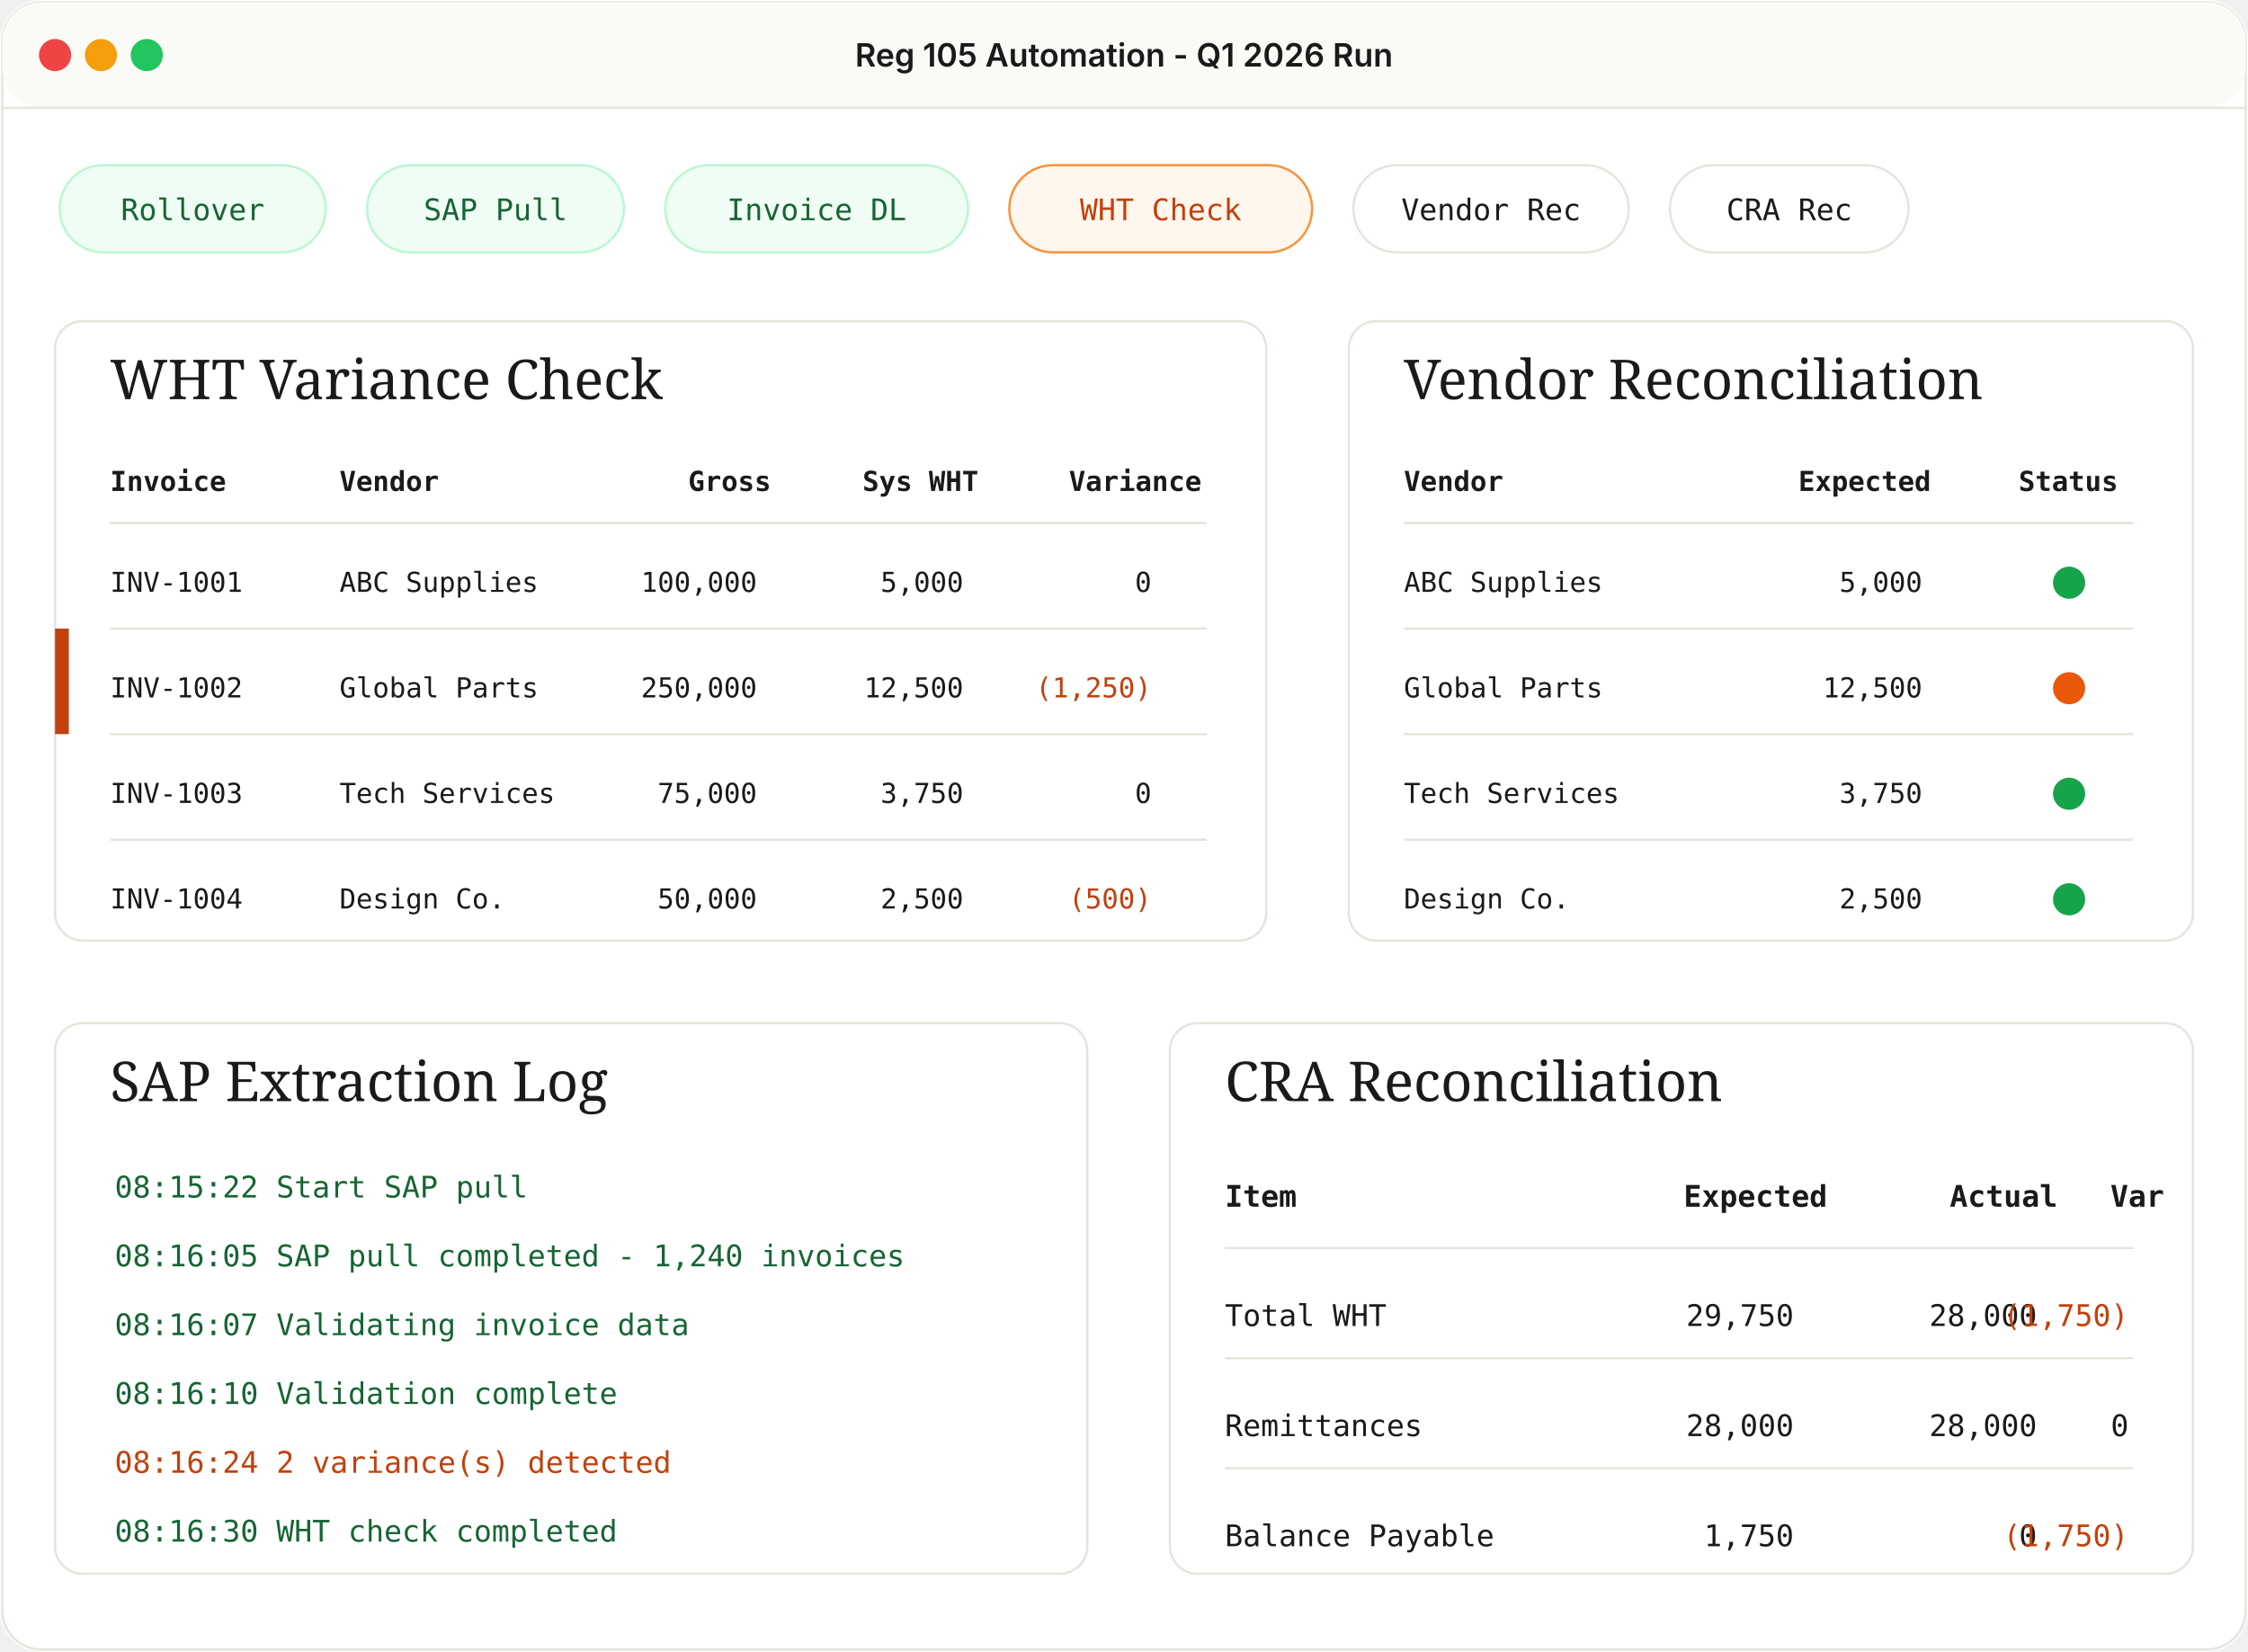
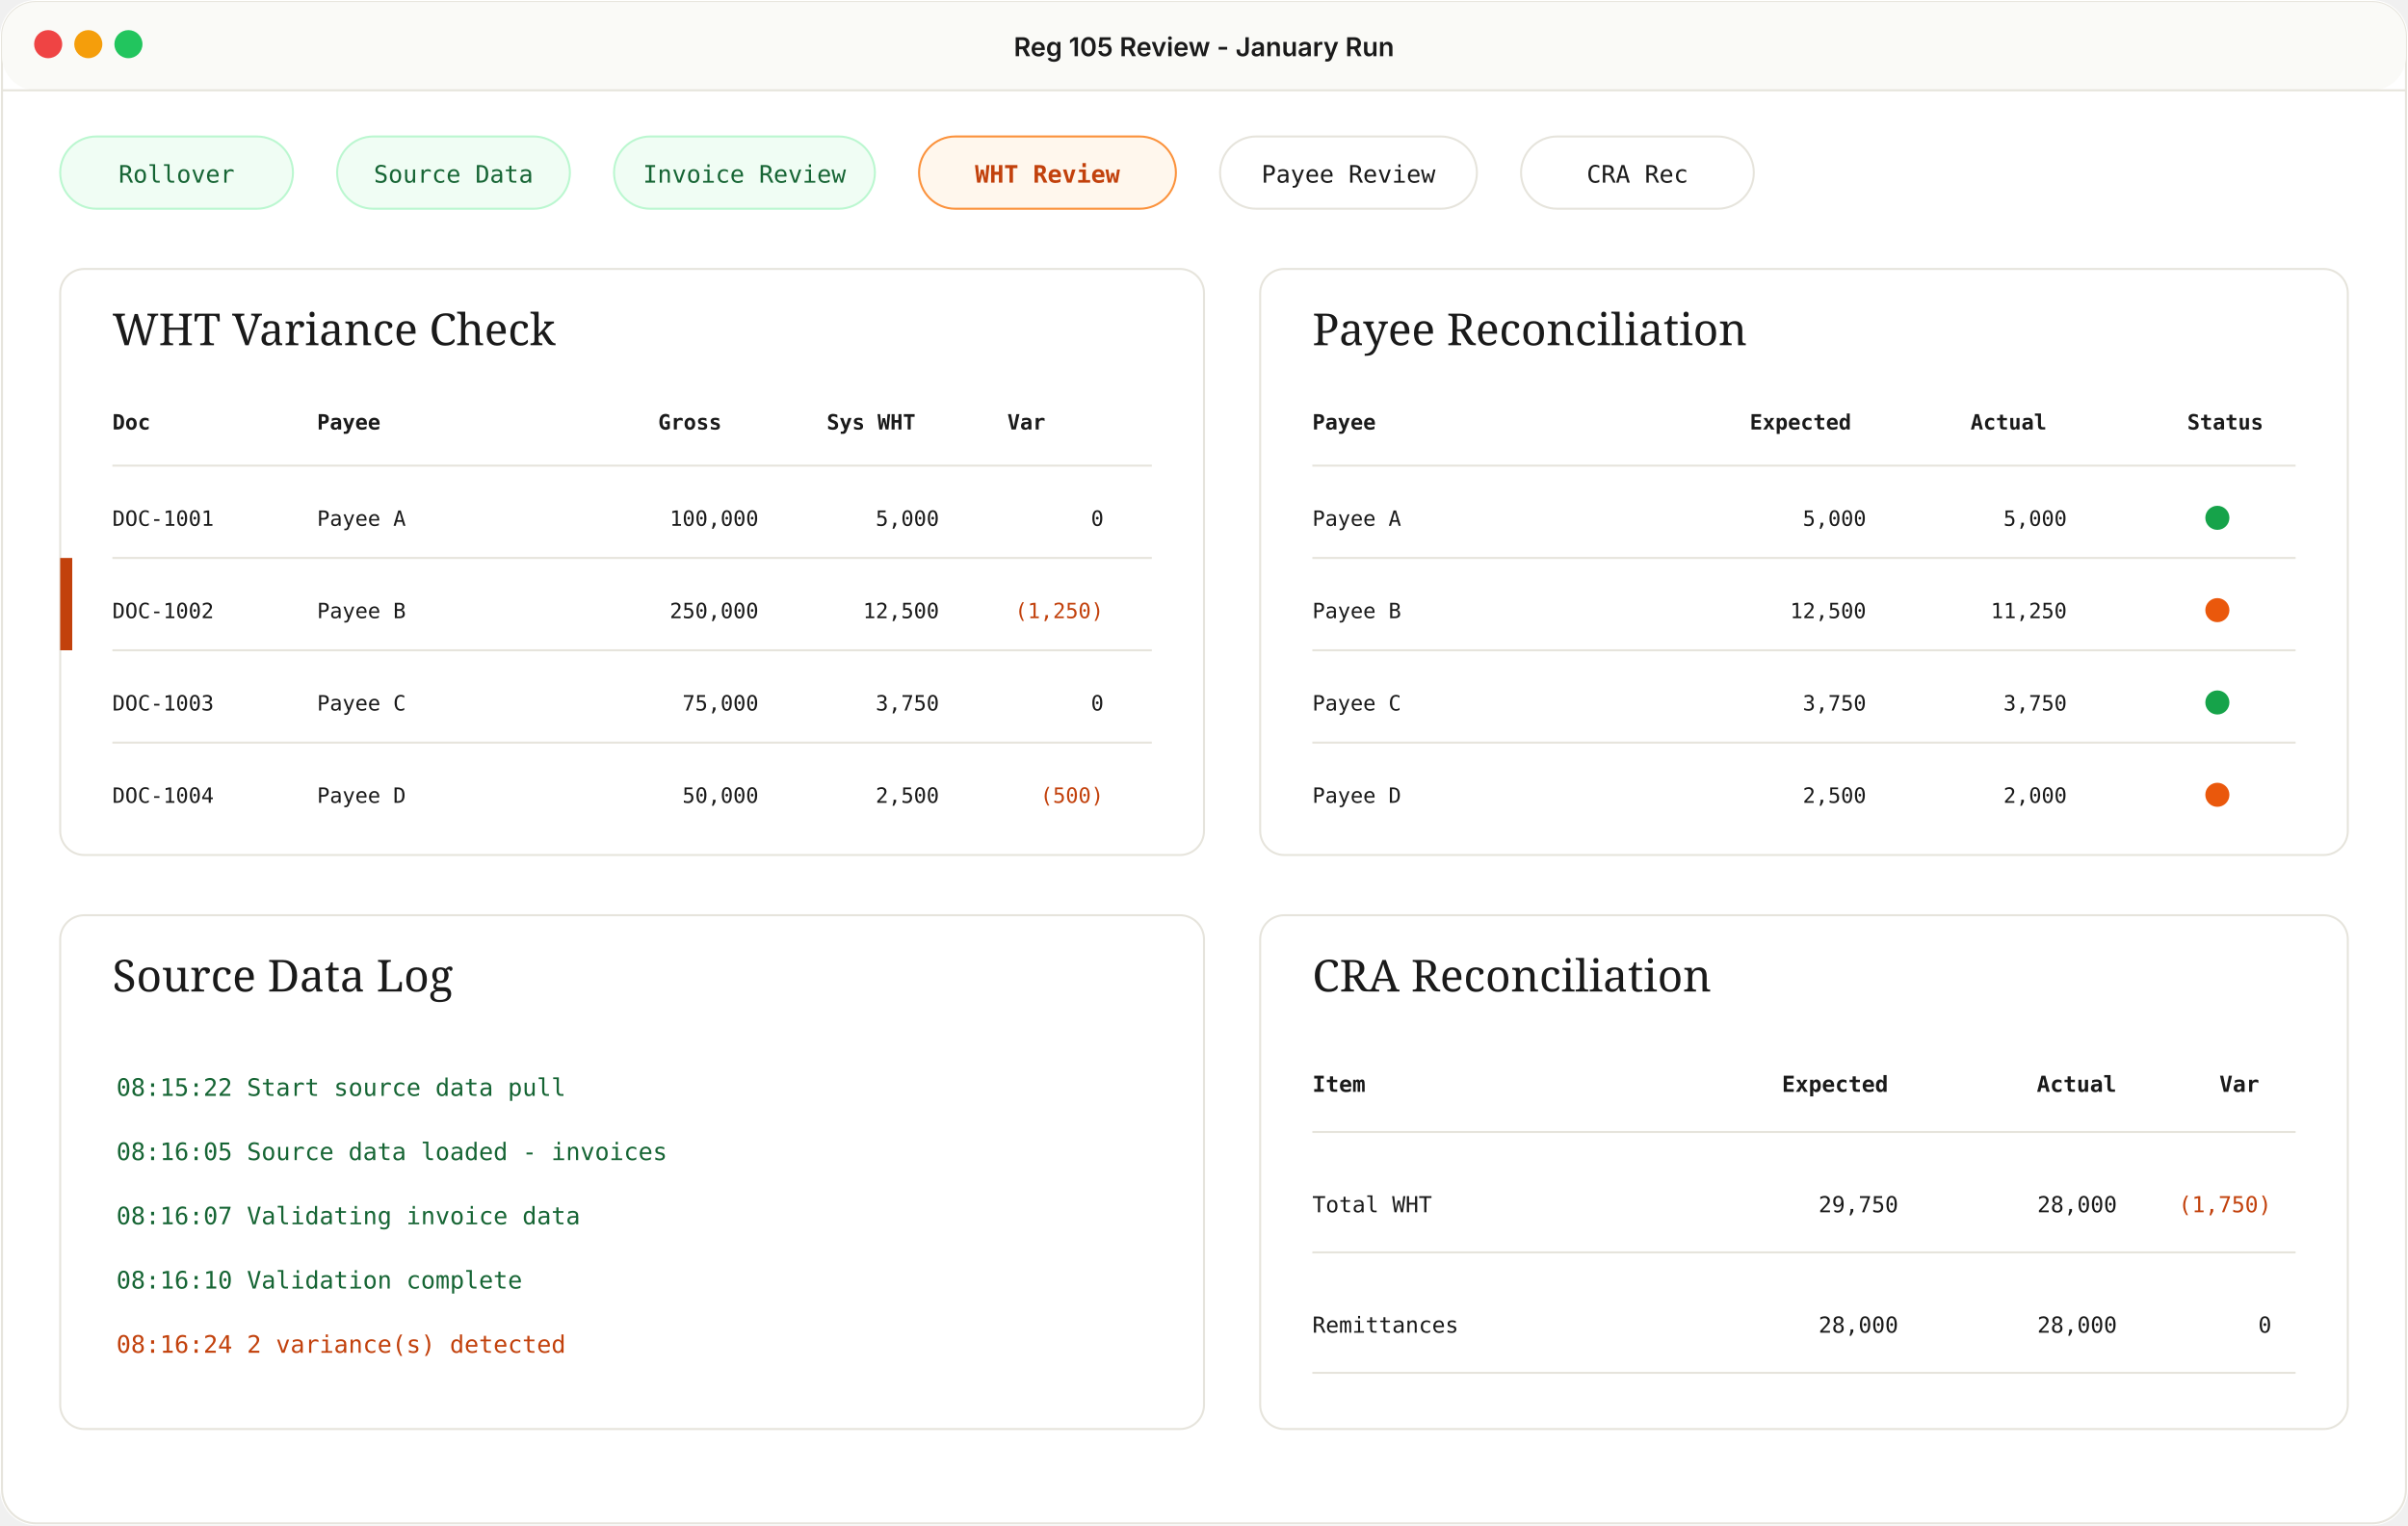
- <svg xmlns="http://www.w3.org/2000/svg" width="980" height="720" viewBox="0 0 980 720" fill="none">
-   <rect width="980" height="720" rx="18" fill="#ffffff" />
-   <rect x="1" y="1" width="978" height="718" rx="17" stroke="#e6e4dc" />
-   <rect x="1" y="1" width="978" height="46" rx="17" fill="#fafaf7" />
-   <path d="M1 47H979" stroke="#e6e4dc" />
-   <circle cx="24" cy="24" r="7" fill="#ef4444" />
-   <circle cx="44" cy="24" r="7" fill="#f59e0b" />
-   <circle cx="64" cy="24" r="7" fill="#22c55e" />
-   <text x="490" y="29" text-anchor="middle" font-family="Inter, Arial, sans-serif" font-size="14" font-weight="600" fill="#1a1a1a">Reg 105 Automation - Q1 2026 Run</text>
-   <g font-family="JetBrains Mono, monospace" font-size="13">
-     <rect x="26" y="72" width="116" height="38" rx="19" fill="#f0fdf4" stroke="#bbf7d0" />
-     <text x="84" y="96" text-anchor="middle" fill="#166534">Rollover</text>
-     <rect x="160" y="72" width="112" height="38" rx="19" fill="#f0fdf4" stroke="#bbf7d0" />
-     <text x="216" y="96" text-anchor="middle" fill="#166534">SAP Pull</text>
-     <rect x="290" y="72" width="132" height="38" rx="19" fill="#f0fdf4" stroke="#bbf7d0" />
-     <text x="356" y="96" text-anchor="middle" fill="#166534">Invoice DL</text>
-     <rect x="440" y="72" width="132" height="38" rx="19" fill="#fff7ed" stroke="#fb923c" />
-     <text x="506" y="96" text-anchor="middle" fill="#c2410c">WHT Check</text>
-     <rect x="590" y="72" width="120" height="38" rx="19" fill="#ffffff" stroke="#e6e4dc" />
-     <text x="650" y="96" text-anchor="middle" fill="#1a1a1a">Vendor Rec</text>
-     <rect x="728" y="72" width="104" height="38" rx="19" fill="#ffffff" stroke="#e6e4dc" />
-     <text x="780" y="96" text-anchor="middle" fill="#1a1a1a">CRA Rec</text>
+ <svg xmlns="http://www.w3.org/2000/svg" width="1200" height="760" viewBox="0 0 1200 760" fill="none">
+   <rect width="1200" height="760" rx="18" fill="#ffffff" />
+   <rect x="1" y="1" width="1198" height="758" rx="17" stroke="#e6e4dc" />
+   <rect x="1" y="1" width="1198" height="44" rx="17" fill="#fafaf7" />
+   <path d="M1 45H1199" stroke="#e6e4dc" />
+   <circle cx="24" cy="22" r="7" fill="#ef4444" />
+   <circle cx="44" cy="22" r="7" fill="#f59e0b" />
+   <circle cx="64" cy="22" r="7" fill="#22c55e" />
+   <text x="600" y="28" text-anchor="middle" font-family="Inter, Arial, sans-serif" font-size="13" font-weight="600" fill="#1a1a1a">Reg 105 Review - January Run</text>
+   <g font-family="JetBrains Mono, monospace" font-size="12">
+     <rect x="30" y="68" width="116" height="36" rx="18" fill="#f0fdf4" stroke="#bbf7d0" />
+     <text x="88" y="91" text-anchor="middle" fill="#166534">Rollover</text>
+     <rect x="168" y="68" width="116" height="36" rx="18" fill="#f0fdf4" stroke="#bbf7d0" />
+     <text x="226" y="91" text-anchor="middle" fill="#166534">Source Data</text>
+     <rect x="306" y="68" width="130" height="36" rx="18" fill="#f0fdf4" stroke="#bbf7d0" />
+     <text x="371" y="91" text-anchor="middle" fill="#166534">Invoice Review</text>
+     <rect x="458" y="68" width="128" height="36" rx="18" fill="#fff7ed" stroke="#fb923c" />
+     <text x="522" y="91" text-anchor="middle" fill="#c2410c" font-weight="700">WHT Review</text>
+     <rect x="608" y="68" width="128" height="36" rx="18" fill="#ffffff" stroke="#e6e4dc" />
+     <text x="672" y="91" text-anchor="middle" fill="#1a1a1a">Payee Review</text>
+     <rect x="758" y="68" width="116" height="36" rx="18" fill="#ffffff" stroke="#e6e4dc" />
+     <text x="816" y="91" text-anchor="middle" fill="#1a1a1a">CRA Rec</text>
  </g>
-   <rect x="24" y="140" width="528" height="270" rx="12" fill="#ffffff" stroke="#e6e4dc" />
-   <text x="48" y="174" font-family="Fraunces, Georgia, serif" font-size="24" font-weight="500" fill="#1a1a1a">WHT Variance Check</text>
-   <g font-family="JetBrains Mono, monospace" font-size="12" fill="#1a1a1a">
-     <text x="48" y="214" font-weight="600">Invoice</text>
-     <text x="148" y="214" font-weight="600">Vendor</text>
-     <text x="300" y="214" font-weight="600">Gross</text>
-     <text x="376" y="214" font-weight="600">Sys WHT</text>
-     <text x="466" y="214" font-weight="600">Variance</text>
-     <path d="M48 228H526M48 274H526M48 320H526M48 366H526" stroke="#e6e4dc" />
-     <text x="48" y="258">INV-1001</text>
-     <text x="148" y="258">ABC Supplies</text>
-     <text x="330" y="258" text-anchor="end">100,000</text>
-     <text x="420" y="258" text-anchor="end">5,000</text>
-     <text x="502" y="258" text-anchor="end">0</text>
-     <text x="48" y="304">INV-1002</text>
-     <text x="148" y="304">Global Parts</text>
-     <text x="330" y="304" text-anchor="end">250,000</text>
-     <text x="420" y="304" text-anchor="end">12,500</text>
-     <text x="502" y="304" text-anchor="end" fill="#c2410c">(1,250)</text>
-     <text x="48" y="350">INV-1003</text>
-     <text x="148" y="350">Tech Services</text>
-     <text x="330" y="350" text-anchor="end">75,000</text>
-     <text x="420" y="350" text-anchor="end">3,750</text>
-     <text x="502" y="350" text-anchor="end">0</text>
-     <text x="48" y="396">INV-1004</text>
-     <text x="148" y="396">Design Co.</text>
-     <text x="330" y="396" text-anchor="end">50,000</text>
-     <text x="420" y="396" text-anchor="end">2,500</text>
-     <text x="502" y="396" text-anchor="end" fill="#c2410c">(500)</text>
+   <rect x="30" y="134" width="570" height="292" rx="12" fill="#ffffff" stroke="#e6e4dc" />
+   <text x="56" y="172" font-family="Fraunces, Georgia, serif" font-size="22" font-weight="500" fill="#1a1a1a">WHT Variance Check</text>
+   <g font-family="JetBrains Mono, monospace" font-size="10.5" fill="#1a1a1a">
+     <text x="56" y="214" font-weight="700">Doc</text>
+     <text x="158" y="214" font-weight="700">Payee</text>
+     <text x="328" y="214" font-weight="700">Gross</text>
+     <text x="412" y="214" font-weight="700">Sys WHT</text>
+     <text x="502" y="214" font-weight="700">Var</text>
+     <path d="M56 232H574M56 278H574M56 324H574M56 370H574" stroke="#e6e4dc" />
+     <text x="56" y="262">DOC-1001</text>
+     <text x="158" y="262">Payee A</text>
+     <text x="378" y="262" text-anchor="end">100,000</text>
+     <text x="468" y="262" text-anchor="end">5,000</text>
+     <text x="550" y="262" text-anchor="end">0</text>
+     <text x="56" y="308">DOC-1002</text>
+     <text x="158" y="308">Payee B</text>
+     <text x="378" y="308" text-anchor="end">250,000</text>
+     <text x="468" y="308" text-anchor="end">12,500</text>
+     <text x="550" y="308" text-anchor="end" fill="#c2410c">(1,250)</text>
+     <text x="56" y="354">DOC-1003</text>
+     <text x="158" y="354">Payee C</text>
+     <text x="378" y="354" text-anchor="end">75,000</text>
+     <text x="468" y="354" text-anchor="end">3,750</text>
+     <text x="550" y="354" text-anchor="end">0</text>
+     <text x="56" y="400">DOC-1004</text>
+     <text x="158" y="400">Payee D</text>
+     <text x="378" y="400" text-anchor="end">50,000</text>
+     <text x="468" y="400" text-anchor="end">2,500</text>
+     <text x="550" y="400" text-anchor="end" fill="#c2410c">(500)</text>
  </g>
-   <path d="M24 274H30V320H24" fill="#c2410c" />
-   <rect x="588" y="140" width="368" height="270" rx="12" fill="#ffffff" stroke="#e6e4dc" />
-   <text x="612" y="174" font-family="Fraunces, Georgia, serif" font-size="24" font-weight="500" fill="#1a1a1a">Vendor Reconciliation</text>
-   <g font-family="JetBrains Mono, monospace" font-size="12" fill="#1a1a1a">
-     <text x="612" y="214" font-weight="600">Vendor</text>
-     <text x="784" y="214" font-weight="600">Expected</text>
-     <text x="880" y="214" font-weight="600">Status</text>
-     <path d="M612 228H930M612 274H930M612 320H930M612 366H930" stroke="#e6e4dc" />
-     <text x="612" y="258">ABC Supplies</text>
-     <text x="838" y="258" text-anchor="end">5,000</text>
-     <circle cx="902" cy="254" r="7" fill="#16a34a" />
-     <text x="612" y="304">Global Parts</text>
-     <text x="838" y="304" text-anchor="end">12,500</text>
-     <circle cx="902" cy="300" r="7" fill="#ea580c" />
-     <text x="612" y="350">Tech Services</text>
-     <text x="838" y="350" text-anchor="end">3,750</text>
-     <circle cx="902" cy="346" r="7" fill="#16a34a" />
-     <text x="612" y="396">Design Co.</text>
-     <text x="838" y="396" text-anchor="end">2,500</text>
-     <circle cx="902" cy="392" r="7" fill="#16a34a" />
+   <path d="M30 278H36V324H30" fill="#c2410c" />
+   <rect x="628" y="134" width="542" height="292" rx="12" fill="#ffffff" stroke="#e6e4dc" />
+   <text x="654" y="172" font-family="Fraunces, Georgia, serif" font-size="22" font-weight="500" fill="#1a1a1a">Payee Reconciliation</text>
+   <g font-family="JetBrains Mono, monospace" font-size="10.5" fill="#1a1a1a">
+     <text x="654" y="214" font-weight="700">Payee</text>
+     <text x="872" y="214" font-weight="700">Expected</text>
+     <text x="982" y="214" font-weight="700">Actual</text>
+     <text x="1090" y="214" font-weight="700">Status</text>
+     <path d="M654 232H1144M654 278H1144M654 324H1144M654 370H1144" stroke="#e6e4dc" />
+     <text x="654" y="262">Payee A</text>
+     <text x="930" y="262" text-anchor="end">5,000</text>
+     <text x="1030" y="262" text-anchor="end">5,000</text>
+     <circle cx="1105" cy="258" r="6" fill="#16a34a" />
+     <text x="654" y="308">Payee B</text>
+     <text x="930" y="308" text-anchor="end">12,500</text>
+     <text x="1030" y="308" text-anchor="end">11,250</text>
+     <circle cx="1105" cy="304" r="6" fill="#ea580c" />
+     <text x="654" y="354">Payee C</text>
+     <text x="930" y="354" text-anchor="end">3,750</text>
+     <text x="1030" y="354" text-anchor="end">3,750</text>
+     <circle cx="1105" cy="350" r="6" fill="#16a34a" />
+     <text x="654" y="400">Payee D</text>
+     <text x="930" y="400" text-anchor="end">2,500</text>
+     <text x="1030" y="400" text-anchor="end">2,000</text>
+     <circle cx="1105" cy="396" r="6" fill="#ea580c" />
  </g>
-   <rect x="24" y="446" width="450" height="240" rx="12" fill="#ffffff" stroke="#e6e4dc" />
-   <text x="48" y="480" font-family="Fraunces, Georgia, serif" font-size="24" font-weight="500" fill="#1a1a1a">SAP Extraction Log</text>
-   <g font-family="JetBrains Mono, monospace" font-size="13" fill="#166534">
-     <text x="50" y="522">08:15:22  Start SAP pull</text>
-     <text x="50" y="552">08:16:05  SAP pull completed - 1,240 invoices</text>
-     <text x="50" y="582">08:16:07  Validating invoice data</text>
-     <text x="50" y="612">08:16:10  Validation complete</text>
-     <text x="50" y="642" fill="#c2410c">08:16:24  2 variance(s) detected</text>
-     <text x="50" y="672">08:16:30  WHT check completed</text>
+   <rect x="30" y="456" width="570" height="256" rx="12" fill="#ffffff" stroke="#e6e4dc" />
+   <text x="56" y="494" font-family="Fraunces, Georgia, serif" font-size="22" font-weight="500" fill="#1a1a1a">Source Data Log</text>
+   <g font-family="JetBrains Mono, monospace" font-size="12" fill="#166534">
+     <text x="58" y="546">08:15:22  Start source data pull</text>
+     <text x="58" y="578">08:16:05  Source data loaded - invoices</text>
+     <text x="58" y="610">08:16:07  Validating invoice data</text>
+     <text x="58" y="642">08:16:10  Validation complete</text>
+     <text x="58" y="674" fill="#c2410c">08:16:24  2 variance(s) detected</text>
  </g>
-   <rect x="510" y="446" width="446" height="240" rx="12" fill="#ffffff" stroke="#e6e4dc" />
-   <text x="534" y="480" font-family="Fraunces, Georgia, serif" font-size="24" font-weight="500" fill="#1a1a1a">CRA Reconciliation</text>
-   <g font-family="JetBrains Mono, monospace" font-size="13" fill="#1a1a1a">
-     <text x="534" y="526" font-weight="600">Item</text>
-     <text x="734" y="526" font-weight="600">Expected</text>
-     <text x="850" y="526" font-weight="600">Actual</text>
-     <text x="920" y="526" font-weight="600">Var</text>
-     <path d="M534 544H930M534 592H930M534 640H930" stroke="#e6e4dc" />
-     <text x="534" y="578">Total WHT</text>
-     <text x="782" y="578" text-anchor="end">29,750</text>
-     <text x="888" y="578" text-anchor="end">28,000</text>
-     <text x="928" y="578" text-anchor="end" fill="#c2410c">(1,750)</text>
-     <text x="534" y="626">Remittances</text>
-     <text x="782" y="626" text-anchor="end">28,000</text>
-     <text x="888" y="626" text-anchor="end">28,000</text>
-     <text x="928" y="626" text-anchor="end">0</text>
-     <text x="534" y="674">Balance Payable</text>
-     <text x="782" y="674" text-anchor="end">1,750</text>
-     <text x="888" y="674" text-anchor="end">0</text>
-     <text x="928" y="674" text-anchor="end" fill="#c2410c">(1,750)</text>
+   <rect x="628" y="456" width="542" height="256" rx="12" fill="#ffffff" stroke="#e6e4dc" />
+   <text x="654" y="494" font-family="Fraunces, Georgia, serif" font-size="22" font-weight="500" fill="#1a1a1a">CRA Reconciliation</text>
+   <g font-family="JetBrains Mono, monospace" font-size="11" fill="#1a1a1a">
+     <text x="654" y="544" font-weight="700">Item</text>
+     <text x="888" y="544" font-weight="700">Expected</text>
+     <text x="1015" y="544" font-weight="700">Actual</text>
+     <text x="1106" y="544" font-weight="700">Var</text>
+     <path d="M654 564H1144M654 624H1144M654 684H1144" stroke="#e6e4dc" />
+     <text x="654" y="604">Total WHT</text>
+     <text x="946" y="604" text-anchor="end">29,750</text>
+     <text x="1055" y="604" text-anchor="end">28,000</text>
+     <text x="1132" y="604" text-anchor="end" fill="#c2410c">(1,750)</text>
+     <text x="654" y="664">Remittances</text>
+     <text x="946" y="664" text-anchor="end">28,000</text>
+     <text x="1055" y="664" text-anchor="end">28,000</text>
+     <text x="1132" y="664" text-anchor="end">0</text>
  </g>
</svg>
